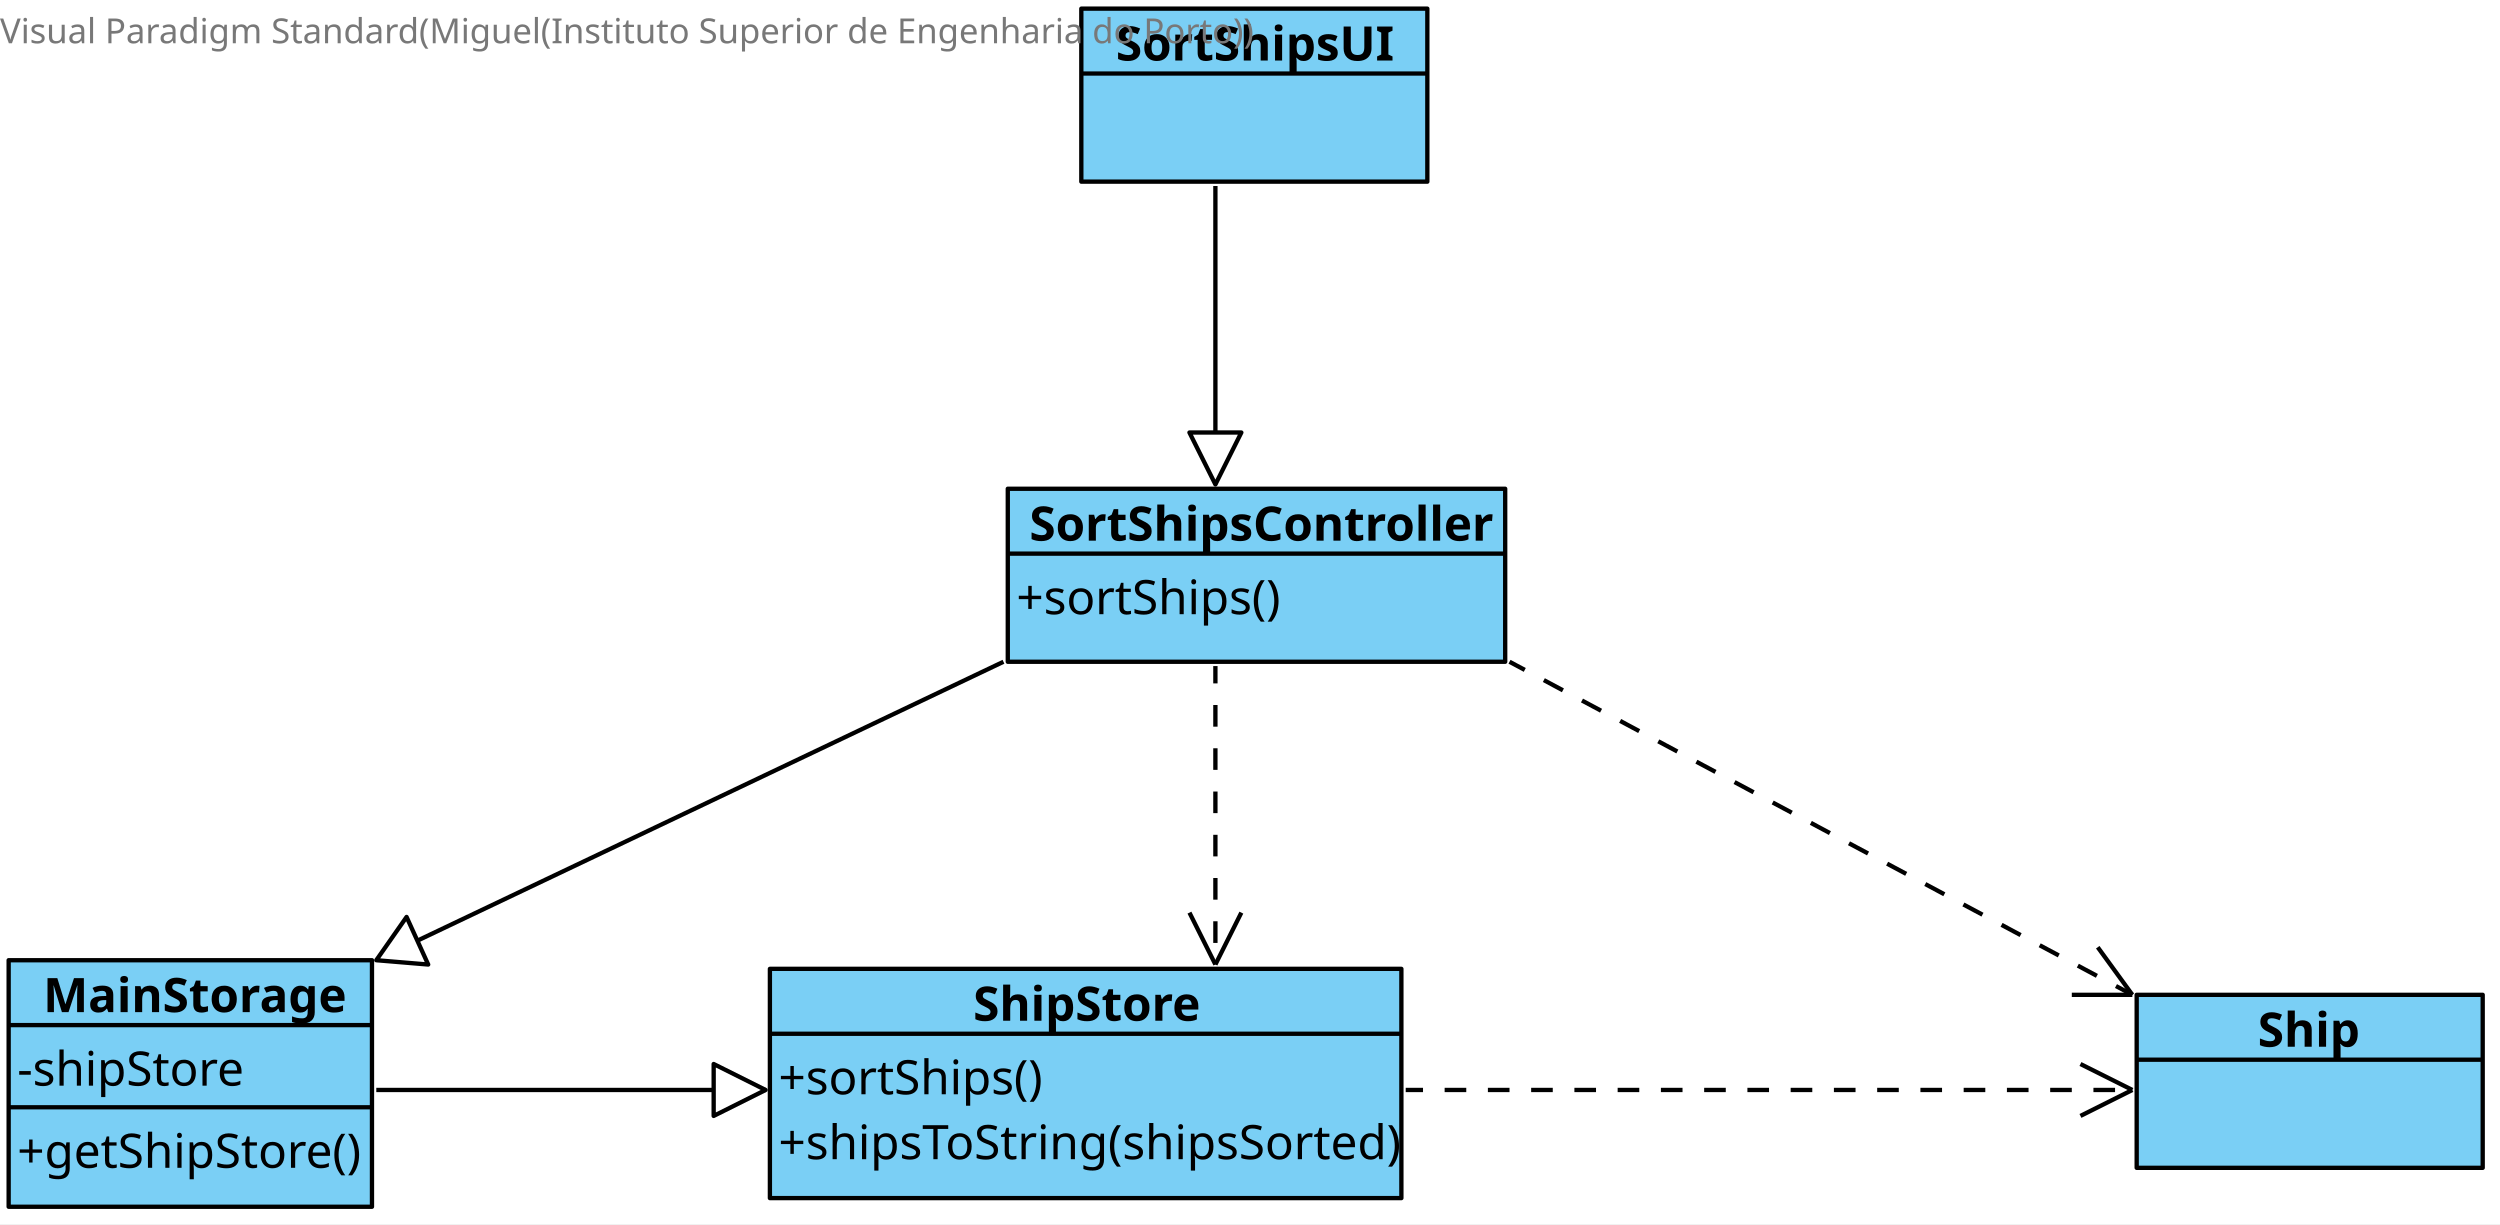
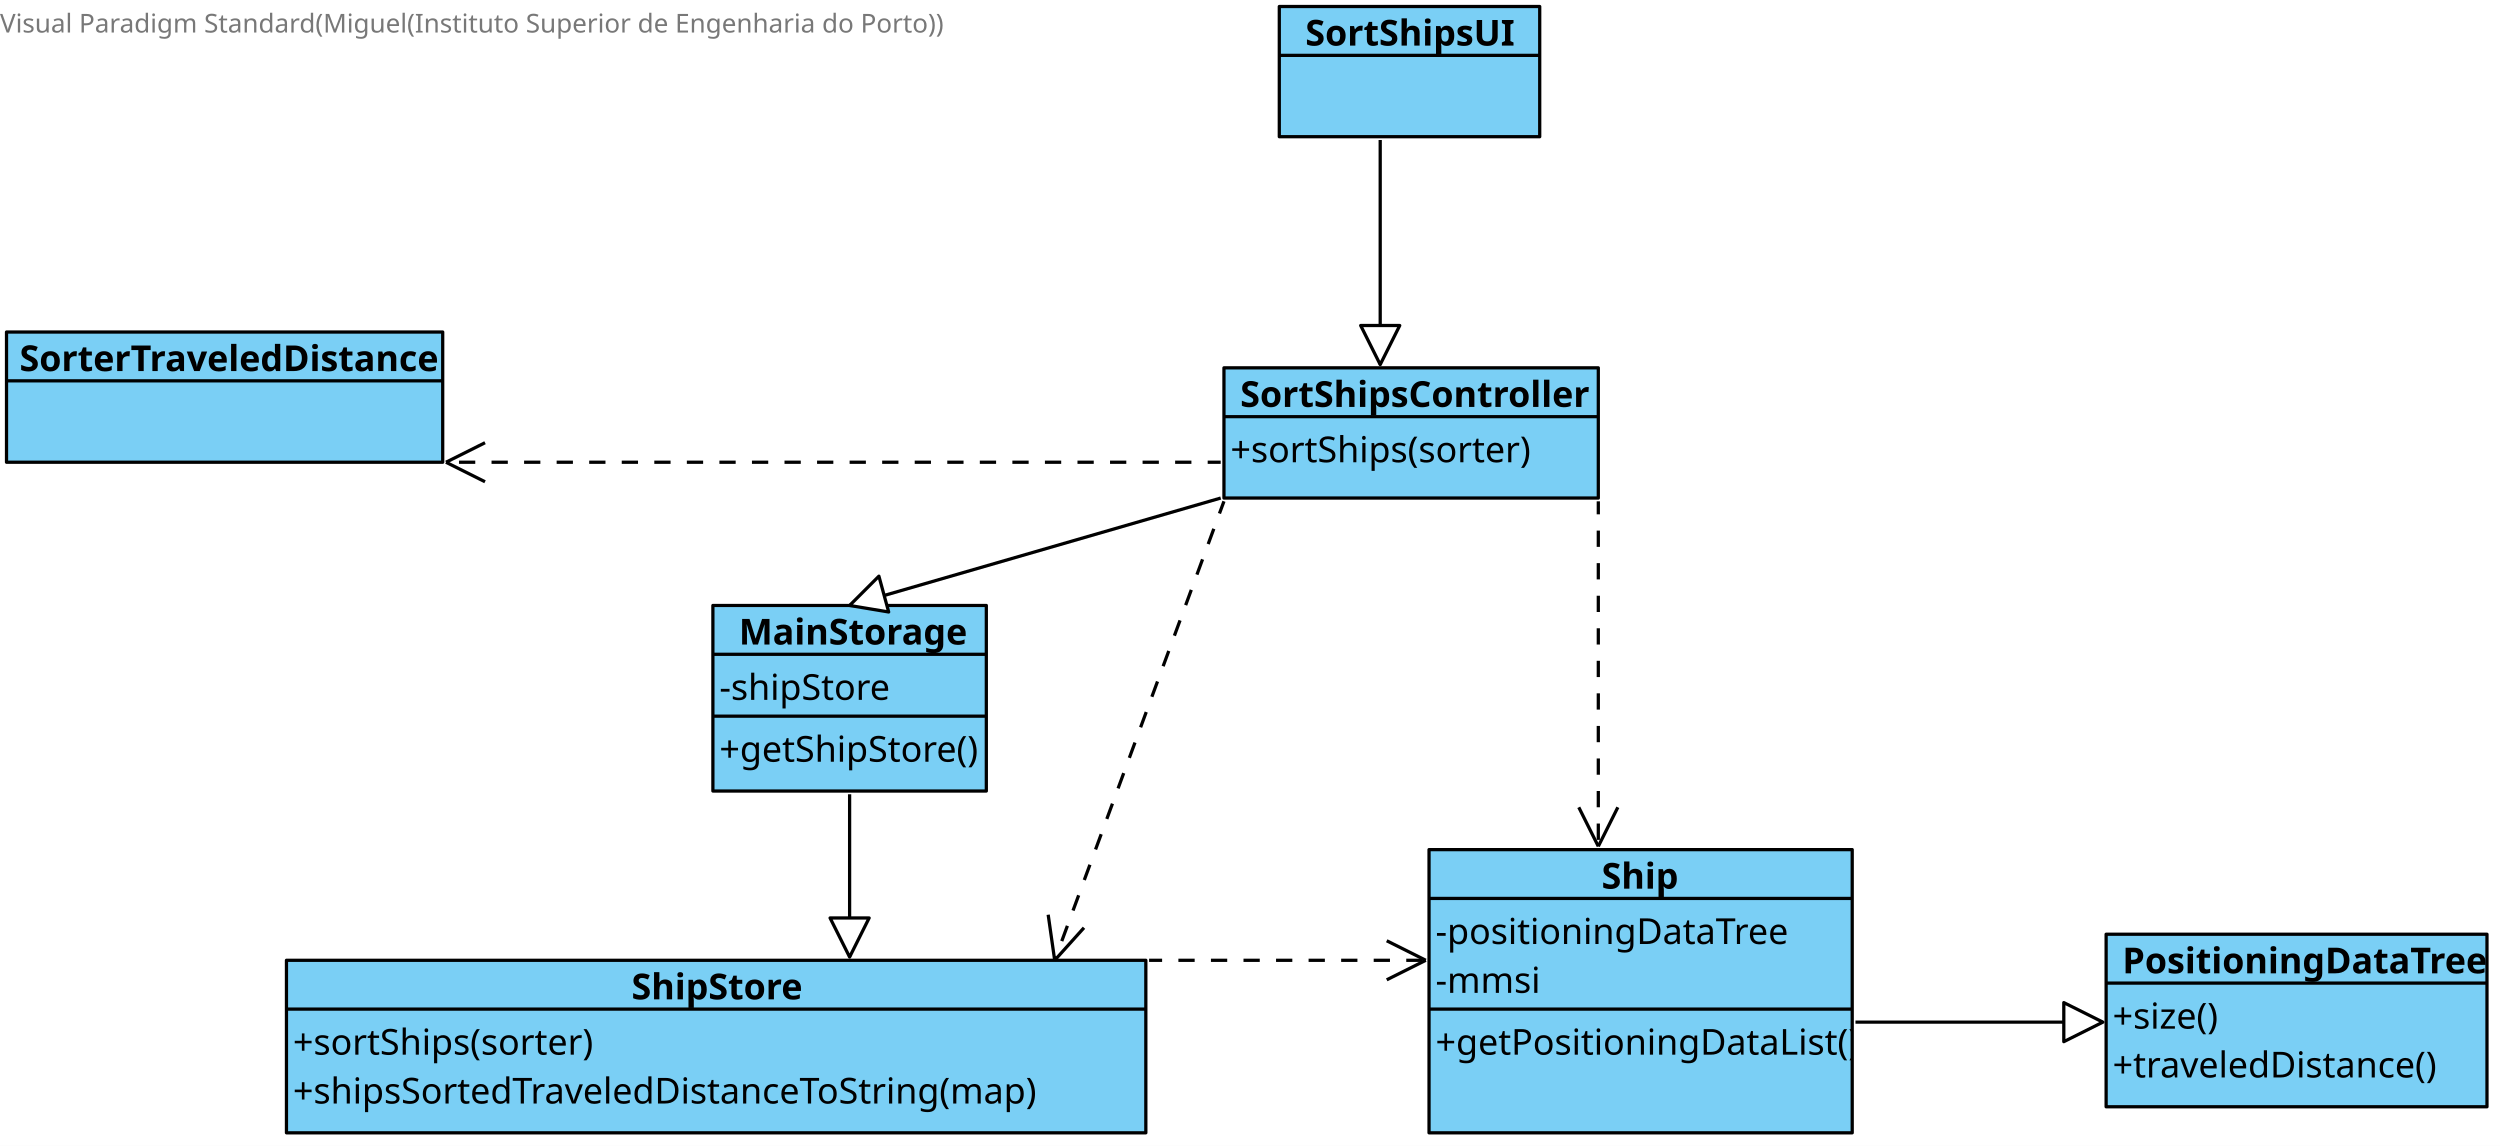
- <svg xmlns="http://www.w3.org/2000/svg" fill-opacity="0" color-rendering="auto" color-interpolation="auto" text-rendering="auto" stroke="rgb(0,0,0)" stroke-linecap="square" width="578" stroke-miterlimit="10" shape-rendering="auto" stroke-opacity="0" fill="rgb(0,0,0)" stroke-dasharray="none" font-weight="normal" stroke-width="1" height="283" font-family="'Dialog'" font-style="normal" stroke-linejoin="miter" font-size="12px" stroke-dashoffset="0" image-rendering="auto">
+ <svg xmlns="http://www.w3.org/2000/svg" fill-opacity="0" color-rendering="auto" color-interpolation="auto" text-rendering="auto" stroke="rgb(0,0,0)" stroke-linecap="square" width="768" stroke-miterlimit="10" shape-rendering="auto" stroke-opacity="0" fill="rgb(0,0,0)" stroke-dasharray="none" font-weight="normal" stroke-width="1" height="352" font-family="'Dialog'" font-style="normal" stroke-linejoin="miter" font-size="12px" stroke-dashoffset="0" image-rendering="auto">
  <defs id="genericDefs" />
  <g>
    <defs id="defs1">
      <clipPath clipPathUnits="userSpaceOnUse" id="clipPath1">
        <path d="M-7 -7 L91 -7 L91 51 L-7 51 L-7 -7 Z" />
      </clipPath>
      <clipPath clipPathUnits="userSpaceOnUse" id="clipPath2">
        <path d="M0 0 L0 25 L80 25 L80 0 Z" />
      </clipPath>
      <clipPath clipPathUnits="userSpaceOnUse" id="clipPath3">
        <path d="M0 0 L0 15 L80 15 L80 0 Z" />
      </clipPath>
      <clipPath clipPathUnits="userSpaceOnUse" id="clipPath4">
        <path d="M-7 -7 L126 -7 L126 51 L-7 51 L-7 -7 Z" />
      </clipPath>
      <clipPath clipPathUnits="userSpaceOnUse" id="clipPath5">
        <path d="M0 0 L0 25 L115 25 L115 0 Z" />
      </clipPath>
      <clipPath clipPathUnits="userSpaceOnUse" id="clipPath6">
        <path d="M0 0 L0 15 L115 15 L115 0 Z" />
      </clipPath>
      <clipPath clipPathUnits="userSpaceOnUse" id="clipPath7">
        <path d="M-7 -7 L95 -7 L95 68 L-7 68 L-7 -7 Z" />
      </clipPath>
      <clipPath clipPathUnits="userSpaceOnUse" id="clipPath8">
        <path d="M0 0 L0 42 L84 42 L84 0 Z" />
      </clipPath>
      <clipPath clipPathUnits="userSpaceOnUse" id="clipPath9">
        <path d="M0 0 L0 15 L84 15 L84 0 Z" />
      </clipPath>
      <clipPath clipPathUnits="userSpaceOnUse" id="clipPath10">
-         <path d="M-7 -7 L157 -7 L157 64 L-7 64 L-7 -7 Z" />
+         <path d="M-7 -7 L275 -7 L275 64 L-7 64 L-7 -7 Z" />
      </clipPath>
      <clipPath clipPathUnits="userSpaceOnUse" id="clipPath11">
-         <path d="M0 0 L0 15 L146 15 L146 0 Z" />
+         <path d="M0 0 L0 38 L264 38 L264 0 Z" />
      </clipPath>
      <clipPath clipPathUnits="userSpaceOnUse" id="clipPath12">
-         <path d="M0 0 L0 38 L146 38 L146 0 Z" />
+         <path d="M0 0 L0 15 L264 15 L264 0 Z" />
      </clipPath>
      <clipPath clipPathUnits="userSpaceOnUse" id="clipPath13">
+         <path d="M-7 -7 L141 -7 L141 98 L-7 98 L-7 -7 Z" />
+       </clipPath>
+       <clipPath clipPathUnits="userSpaceOnUse" id="clipPath14">
+         <path d="M0 0 L0 72 L130 72 L130 0 Z" />
+       </clipPath>
+       <clipPath clipPathUnits="userSpaceOnUse" id="clipPath15">
+         <path d="M0 0 L0 15 L130 15 L130 0 Z" />
+       </clipPath>
+       <clipPath clipPathUnits="userSpaceOnUse" id="clipPath16">
+         <path d="M-7 -7 L145 -7 L145 51 L-7 51 L-7 -7 Z" />
+       </clipPath>
+       <clipPath clipPathUnits="userSpaceOnUse" id="clipPath17">
+         <path d="M0 0 L0 25 L134 25 L134 0 Z" />
+       </clipPath>
+       <clipPath clipPathUnits="userSpaceOnUse" id="clipPath18">
+         <path d="M0 0 L0 15 L134 15 L134 0 Z" />
+       </clipPath>
+       <clipPath clipPathUnits="userSpaceOnUse" id="clipPath19">
+         <path d="M-7 -7 L128 -7 L128 64 L-7 64 L-7 -7 Z" />
+       </clipPath>
+       <clipPath clipPathUnits="userSpaceOnUse" id="clipPath20">
+         <path d="M0 0 L0 38 L117 38 L117 0 Z" />
+       </clipPath>
+       <clipPath clipPathUnits="userSpaceOnUse" id="clipPath21">
+         <path d="M0 0 L0 15 L117 15 L117 0 Z" />
+       </clipPath>
+       <clipPath clipPathUnits="userSpaceOnUse" id="clipPath22">
        <path d="M0 0 L104 0 L104 173 L0 173 L0 0 Z" />
      </clipPath>
-       <clipPath clipPathUnits="userSpaceOnUse" id="clipPath14">
+       <clipPath clipPathUnits="userSpaceOnUse" id="clipPath23">
        <path d="M0 0 L0 173 L104 173 L104 0 Z" />
      </clipPath>
-       <clipPath clipPathUnits="userSpaceOnUse" id="clipPath15">
-         <path d="M0 0 L249 0 L249 173 L0 173 L0 0 Z" />
-       </clipPath>
-       <clipPath clipPathUnits="userSpaceOnUse" id="clipPath16">
-         <path d="M0 0 L0 173 L249 173 L249 0 Z" />
-       </clipPath>
-       <clipPath clipPathUnits="userSpaceOnUse" id="clipPath17">
-         <path d="M0 0 L194 0 L194 104 L0 104 L0 0 Z" />
-       </clipPath>
-       <clipPath clipPathUnits="userSpaceOnUse" id="clipPath18">
-         <path d="M0 0 L0 104 L194 104 L194 0 Z" />
-       </clipPath>
-       <clipPath clipPathUnits="userSpaceOnUse" id="clipPath19">
-         <path d="M0 0 L272 0 L272 104 L0 104 L0 0 Z" />
-       </clipPath>
-       <clipPath clipPathUnits="userSpaceOnUse" id="clipPath20">
-         <path d="M0 0 L0 104 L272 104 L272 0 Z" />
-       </clipPath>
-       <clipPath clipPathUnits="userSpaceOnUse" id="clipPath21">
-         <path d="M0 0 L248 0 L248 181 L0 181 L0 0 Z" />
-       </clipPath>
-       <clipPath clipPathUnits="userSpaceOnUse" id="clipPath22">
-         <path d="M0 0 L0 181 L248 181 L248 0 Z" />
+       <clipPath clipPathUnits="userSpaceOnUse" id="clipPath24">
+         <path d="M0 0 L218 0 L218 137 L0 137 L0 0 Z" />
+       </clipPath>
+       <clipPath clipPathUnits="userSpaceOnUse" id="clipPath25">
+         <path d="M0 0 L0 137 L218 137 L218 0 Z" />
+       </clipPath>
+       <clipPath clipPathUnits="userSpaceOnUse" id="clipPath26">
+         <path d="M0 0 L104 0 L104 154 L0 154 L0 0 Z" />
+       </clipPath>
+       <clipPath clipPathUnits="userSpaceOnUse" id="clipPath27">
+         <path d="M0 0 L0 154 L104 154 L104 0 Z" />
+       </clipPath>
+       <clipPath clipPathUnits="userSpaceOnUse" id="clipPath28">
+         <path d="M0 0 L156 0 L156 245 L0 245 L0 0 Z" />
+       </clipPath>
+       <clipPath clipPathUnits="userSpaceOnUse" id="clipPath29">
+         <path d="M0 0 L0 245 L156 245 L156 0 Z" />
+       </clipPath>
+       <clipPath clipPathUnits="userSpaceOnUse" id="clipPath30">
+         <path d="M0 0 L189 0 L189 104 L0 104 L0 0 Z" />
+       </clipPath>
+       <clipPath clipPathUnits="userSpaceOnUse" id="clipPath31">
+         <path d="M0 0 L0 104 L189 104 L189 0 Z" />
+       </clipPath>
+       <clipPath clipPathUnits="userSpaceOnUse" id="clipPath32">
+         <path d="M0 0 L104 0 L104 210 L0 210 L0 0 Z" />
+       </clipPath>
+       <clipPath clipPathUnits="userSpaceOnUse" id="clipPath33">
+         <path d="M0 0 L0 210 L104 210 L104 0 Z" />
+       </clipPath>
+       <clipPath clipPathUnits="userSpaceOnUse" id="clipPath34">
+         <path d="M0 0 L342 0 L342 104 L0 104 L0 0 Z" />
+       </clipPath>
+       <clipPath clipPathUnits="userSpaceOnUse" id="clipPath35">
+         <path d="M0 0 L0 104 L342 104 L342 0 Z" />
+       </clipPath>
+       <clipPath clipPathUnits="userSpaceOnUse" id="clipPath36">
+         <path d="M0 0 L180 0 L180 104 L0 104 L0 0 Z" />
+       </clipPath>
+       <clipPath clipPathUnits="userSpaceOnUse" id="clipPath37">
+         <path d="M0 0 L0 104 L180 104 L180 0 Z" />
      </clipPath>
    </defs>
    <g fill="white" text-rendering="geometricPrecision" fill-opacity="1" stroke-opacity="1" stroke="white">
-       <rect x="0" width="578" height="283" y="0" stroke="none" />
-     </g>
-     <g font-size="11px" transform="translate(250,2)" fill-opacity="1" fill="rgb(122,207,245)" text-rendering="geometricPrecision" image-rendering="optimizeQuality" font-family="sans-serif" stroke="rgb(122,207,245)" font-weight="bold" stroke-opacity="1">
+       <rect x="0" width="768" height="352" y="0" stroke="none" />
+     </g>
+     <g font-size="11px" transform="translate(393,2)" fill-opacity="1" fill="rgb(122,207,245)" text-rendering="geometricPrecision" image-rendering="optimizeQuality" font-family="sans-serif" stroke="rgb(122,207,245)" font-weight="bold" stroke-opacity="1">
      <rect x="0" width="80" height="40" y="0" clip-path="url(#clipPath1)" stroke="none" />
    </g>
-     <g fill-opacity="1" text-rendering="geometricPrecision" stroke="black" stroke-linecap="butt" transform="translate(250,2)" stroke-miterlimit="0" stroke-opacity="1" fill="black" font-weight="bold" font-family="sans-serif" stroke-linejoin="round" font-size="11px" image-rendering="optimizeQuality">
+     <g fill-opacity="1" text-rendering="geometricPrecision" stroke="black" stroke-linecap="butt" transform="translate(393,2)" stroke-miterlimit="0" stroke-opacity="1" fill="black" font-weight="bold" font-family="sans-serif" stroke-linejoin="round" font-size="11px" image-rendering="optimizeQuality">
      <rect fill="none" x="0" width="80" height="40" y="0" clip-path="url(#clipPath1)" />
      <line y2="15" fill="none" x1="0" clip-path="url(#clipPath1)" x2="80" y1="15" />
    </g>
-     <g font-size="11px" transform="translate(250,2)" fill-opacity="1" fill="black" text-rendering="geometricPrecision" image-rendering="optimizeQuality" font-family="sans-serif" stroke="black" font-weight="bold" stroke-opacity="1">
+     <g font-size="11px" transform="translate(393,2)" fill-opacity="1" fill="black" text-rendering="geometricPrecision" image-rendering="optimizeQuality" font-family="sans-serif" stroke="black" font-weight="bold" stroke-opacity="1">
      <text x="8" xml:space="preserve" y="12" clip-path="url(#clipPath3)" stroke="none">SortShipsUI</text>
    </g>
-     <g font-size="11px" transform="translate(233,113)" fill-opacity="1" fill="rgb(122,207,245)" text-rendering="geometricPrecision" image-rendering="optimizeQuality" font-family="sans-serif" stroke="rgb(122,207,245)" font-weight="bold" stroke-opacity="1">
+     <g font-size="11px" transform="translate(376,113)" fill-opacity="1" fill="rgb(122,207,245)" text-rendering="geometricPrecision" image-rendering="optimizeQuality" font-family="sans-serif" stroke="rgb(122,207,245)" font-weight="bold" stroke-opacity="1">
      <rect x="0" width="115" height="40" y="0" clip-path="url(#clipPath4)" stroke="none" />
    </g>
-     <g fill-opacity="1" text-rendering="geometricPrecision" stroke="black" stroke-linecap="butt" transform="translate(233,113)" stroke-miterlimit="0" stroke-opacity="1" fill="black" font-weight="bold" font-family="sans-serif" stroke-linejoin="round" font-size="11px" image-rendering="optimizeQuality">
+     <g fill-opacity="1" text-rendering="geometricPrecision" stroke="black" stroke-linecap="butt" transform="translate(376,113)" stroke-miterlimit="0" stroke-opacity="1" fill="black" font-weight="bold" font-family="sans-serif" stroke-linejoin="round" font-size="11px" image-rendering="optimizeQuality">
      <rect fill="none" x="0" width="115" height="40" y="0" clip-path="url(#clipPath4)" />
      <line y2="15" fill="none" x1="0" clip-path="url(#clipPath4)" x2="115" y1="15" />
    </g>
-     <g font-size="11px" transform="matrix(1,0,0,1,233,128)" fill-opacity="1" fill="black" text-rendering="geometricPrecision" image-rendering="optimizeQuality" font-family="sans-serif" stroke="black" stroke-opacity="1">
-       <text x="2" xml:space="preserve" y="14" clip-path="url(#clipPath5)" stroke="none">+sortShips()</text>
-     </g>
-     <g font-size="11px" transform="translate(233,113)" fill-opacity="1" fill="black" text-rendering="geometricPrecision" image-rendering="optimizeQuality" font-family="sans-serif" stroke="black" font-weight="bold" stroke-opacity="1">
+     <g font-size="11px" transform="matrix(1,0,0,1,376,128)" fill-opacity="1" fill="black" text-rendering="geometricPrecision" image-rendering="optimizeQuality" font-family="sans-serif" stroke="black" stroke-opacity="1">
+       <text x="2" xml:space="preserve" y="14" clip-path="url(#clipPath5)" stroke="none">+sortShips(sorter)</text>
+     </g>
+     <g font-size="11px" transform="translate(376,113)" fill-opacity="1" fill="black" text-rendering="geometricPrecision" image-rendering="optimizeQuality" font-family="sans-serif" stroke="black" font-weight="bold" stroke-opacity="1">
      <text x="5" xml:space="preserve" y="12" clip-path="url(#clipPath6)" stroke="none">SortShipsController</text>
    </g>
-     <g font-size="11px" transform="translate(2,222)" fill-opacity="1" fill="rgb(122,207,245)" text-rendering="geometricPrecision" image-rendering="optimizeQuality" font-family="sans-serif" stroke="rgb(122,207,245)" font-weight="bold" stroke-opacity="1">
+     <g font-size="11px" transform="translate(219,186)" fill-opacity="1" fill="rgb(122,207,245)" text-rendering="geometricPrecision" image-rendering="optimizeQuality" font-family="sans-serif" stroke="rgb(122,207,245)" font-weight="bold" stroke-opacity="1">
      <rect x="0" width="84" height="57" y="0" clip-path="url(#clipPath7)" stroke="none" />
    </g>
-     <g fill-opacity="1" text-rendering="geometricPrecision" stroke="black" stroke-linecap="butt" transform="translate(2,222)" stroke-miterlimit="0" stroke-opacity="1" fill="black" font-weight="bold" font-family="sans-serif" stroke-linejoin="round" font-size="11px" image-rendering="optimizeQuality">
+     <g fill-opacity="1" text-rendering="geometricPrecision" stroke="black" stroke-linecap="butt" transform="translate(219,186)" stroke-miterlimit="0" stroke-opacity="1" fill="black" font-weight="bold" font-family="sans-serif" stroke-linejoin="round" font-size="11px" image-rendering="optimizeQuality">
      <rect fill="none" x="0" width="84" height="57" y="0" clip-path="url(#clipPath7)" />
      <line y2="15" fill="none" x1="0" clip-path="url(#clipPath7)" x2="84" y1="15" />
    </g>
-     <g font-size="11px" transform="matrix(1,0,0,1,2,237)" fill-opacity="1" fill="black" text-rendering="geometricPrecision" image-rendering="optimizeQuality" font-family="sans-serif" stroke="black" stroke-opacity="1">
+     <g font-size="11px" transform="matrix(1,0,0,1,219,201)" fill-opacity="1" fill="black" text-rendering="geometricPrecision" image-rendering="optimizeQuality" font-family="sans-serif" stroke="black" stroke-opacity="1">
      <text x="2" xml:space="preserve" y="14" clip-path="url(#clipPath8)" stroke="none">-shipStore</text>
    </g>
-     <g stroke-linecap="butt" font-size="11px" transform="matrix(1,0,0,1,2,237)" fill-opacity="1" fill="black" text-rendering="geometricPrecision" image-rendering="optimizeQuality" font-family="sans-serif" stroke-linejoin="bevel" stroke="black" stroke-opacity="1" stroke-miterlimit="0">
+     <g stroke-linecap="butt" font-size="11px" transform="matrix(1,0,0,1,219,201)" fill-opacity="1" fill="black" text-rendering="geometricPrecision" image-rendering="optimizeQuality" font-family="sans-serif" stroke-linejoin="bevel" stroke="black" stroke-opacity="1" stroke-miterlimit="0">
      <line y2="19" fill="none" x1="0" clip-path="url(#clipPath8)" x2="84" y1="19" />
    </g>
-     <g font-size="11px" transform="matrix(1,0,0,1,2,237)" fill-opacity="1" fill="black" text-rendering="geometricPrecision" image-rendering="optimizeQuality" font-family="sans-serif" stroke="black" stroke-opacity="1">
+     <g font-size="11px" transform="matrix(1,0,0,1,219,201)" fill-opacity="1" fill="black" text-rendering="geometricPrecision" image-rendering="optimizeQuality" font-family="sans-serif" stroke="black" stroke-opacity="1">
      <text x="2" xml:space="preserve" y="33" clip-path="url(#clipPath8)" stroke="none">+getShipStore()</text>
    </g>
-     <g font-size="11px" transform="translate(2,222)" fill-opacity="1" fill="black" text-rendering="geometricPrecision" image-rendering="optimizeQuality" font-family="sans-serif" stroke="black" font-weight="bold" stroke-opacity="1">
+     <g font-size="11px" transform="translate(219,186)" fill-opacity="1" fill="black" text-rendering="geometricPrecision" image-rendering="optimizeQuality" font-family="sans-serif" stroke="black" font-weight="bold" stroke-opacity="1">
      <text x="8" xml:space="preserve" y="12" clip-path="url(#clipPath9)" stroke="none">MainStorage</text>
    </g>
-     <g font-size="11px" transform="translate(178,224)" fill-opacity="1" fill="rgb(122,207,245)" text-rendering="geometricPrecision" image-rendering="optimizeQuality" font-family="sans-serif" stroke="rgb(122,207,245)" font-weight="bold" stroke-opacity="1">
-       <rect x="0" width="146" height="53" y="0" clip-path="url(#clipPath10)" stroke="none" />
-     </g>
-     <g fill-opacity="1" text-rendering="geometricPrecision" stroke="black" stroke-linecap="butt" transform="translate(178,224)" stroke-miterlimit="0" stroke-opacity="1" fill="black" font-weight="bold" font-family="sans-serif" stroke-linejoin="round" font-size="11px" image-rendering="optimizeQuality">
-       <rect fill="none" x="0" width="146" height="53" y="0" clip-path="url(#clipPath10)" />
-       <line y2="15" fill="none" x1="0" clip-path="url(#clipPath10)" x2="146" y1="15" />
-     </g>
-     <g font-size="11px" transform="translate(178,224)" fill-opacity="1" fill="black" text-rendering="geometricPrecision" image-rendering="optimizeQuality" font-family="sans-serif" stroke="black" font-weight="bold" stroke-opacity="1">
-       <text x="47" xml:space="preserve" y="12" clip-path="url(#clipPath11)" stroke="none">ShipStore</text>
-     </g>
-     <g font-size="11px" transform="matrix(1,0,0,1,178,239)" fill-opacity="1" fill="black" text-rendering="geometricPrecision" image-rendering="optimizeQuality" font-family="sans-serif" stroke="black" stroke-opacity="1">
-       <text x="2" xml:space="preserve" y="14" clip-path="url(#clipPath12)" stroke="none">+sortShips()</text>
-     </g>
-     <g font-size="11px" transform="matrix(1,0,0,1,178,239)" fill-opacity="1" fill="black" text-rendering="geometricPrecision" image-rendering="optimizeQuality" font-family="sans-serif" stroke="black" stroke-opacity="1">
-       <text x="2" xml:space="preserve" y="29" clip-path="url(#clipPath12)" stroke="none">+shipsToString(shipsSorted)</text>
-     </g>
-     <g font-size="11px" transform="translate(494,230)" fill-opacity="1" fill="rgb(122,207,245)" text-rendering="geometricPrecision" image-rendering="optimizeQuality" font-family="sans-serif" stroke="rgb(122,207,245)" font-weight="bold" stroke-opacity="1">
-       <rect x="0" width="80" height="40" y="0" clip-path="url(#clipPath1)" stroke="none" />
-     </g>
-     <g fill-opacity="1" text-rendering="geometricPrecision" stroke="black" stroke-linecap="butt" transform="translate(494,230)" stroke-miterlimit="0" stroke-opacity="1" fill="black" font-weight="bold" font-family="sans-serif" stroke-linejoin="round" font-size="11px" image-rendering="optimizeQuality">
-       <rect fill="none" x="0" width="80" height="40" y="0" clip-path="url(#clipPath1)" />
-       <line y2="15" fill="none" x1="0" clip-path="url(#clipPath1)" x2="80" y1="15" />
-     </g>
-     <g font-size="11px" transform="translate(494,230)" fill-opacity="1" fill="black" text-rendering="geometricPrecision" image-rendering="optimizeQuality" font-family="sans-serif" stroke="black" font-weight="bold" stroke-opacity="1">
-       <text x="28" xml:space="preserve" y="12" clip-path="url(#clipPath3)" stroke="none">Ship</text>
-     </g>
-     <g stroke-linecap="butt" font-size="11px" transform="translate(231,-7)" fill-opacity="1" fill="black" text-rendering="geometricPrecision" image-rendering="optimizeQuality" font-family="sans-serif" stroke-linejoin="round" stroke="black" stroke-opacity="1">
-       <line y2="50" fill="none" x1="50" clip-path="url(#clipPath14)" x2="50" y1="119" />
-       <polygon fill="white" clip-path="url(#clipPath14)" points=" 50 119 56 107 44 107" stroke="none" />
-       <polygon fill="none" points=" 50 119 56 107 44 107" clip-path="url(#clipPath14)" />
-     </g>
-     <g stroke-linecap="butt" font-size="11px" transform="translate(37,103)" fill-opacity="1" fill="black" text-rendering="geometricPrecision" image-rendering="optimizeQuality" font-family="sans-serif" stroke-linejoin="round" stroke="black" stroke-opacity="1">
-       <line y2="50" fill="none" x1="50" clip-path="url(#clipPath16)" x2="195" y1="119" />
-       <polygon fill="white" clip-path="url(#clipPath16)" points=" 50 119 62 120 57 109" stroke="none" />
-       <polygon fill="none" points=" 50 119 62 120 57 109" clip-path="url(#clipPath16)" />
-     </g>
-     <g stroke-linecap="butt" font-size="11px" transform="translate(37,202)" fill-opacity="1" fill="black" text-rendering="geometricPrecision" image-rendering="optimizeQuality" font-family="sans-serif" stroke-linejoin="round" stroke="black" stroke-opacity="1">
-       <line y2="50" fill="none" x1="140" clip-path="url(#clipPath18)" x2="50" y1="50" />
-       <polygon fill="white" clip-path="url(#clipPath18)" points=" 140 50 128 44 128 56" stroke="none" />
-       <polygon fill="none" points=" 140 50 128 44 128 56" clip-path="url(#clipPath18)" />
-     </g>
-     <g fill-opacity="1" text-rendering="geometricPrecision" stroke="black" stroke-linecap="butt" transform="translate(231,104)" stroke-opacity="1" fill="black" stroke-dasharray="5" font-family="sans-serif" stroke-linejoin="round" font-size="11px" stroke-dashoffset="1" image-rendering="optimizeQuality">
-       <line y2="119" fill="none" x1="50" clip-path="url(#clipPath14)" x2="50" y1="50" />
-       <line clip-path="url(#clipPath14)" stroke-dashoffset="0" fill="none" x1="50" x2="56" y1="119" y2="107" stroke-dasharray="none" />
-       <line clip-path="url(#clipPath14)" stroke-dashoffset="0" fill="none" x1="50" x2="44" y1="119" y2="107" stroke-dasharray="none" />
-     </g>
-     <g fill-opacity="1" text-rendering="geometricPrecision" stroke="black" stroke-linecap="butt" transform="translate(275,202)" stroke-opacity="1" fill="black" stroke-dasharray="5" font-family="sans-serif" stroke-linejoin="round" font-size="11px" stroke-dashoffset="1" image-rendering="optimizeQuality">
-       <line y2="50" fill="none" x1="50" clip-path="url(#clipPath20)" x2="218" y1="50" />
-       <line clip-path="url(#clipPath20)" stroke-dashoffset="0" fill="none" x1="218" x2="206" y1="50" y2="44" stroke-dasharray="none" />
-       <line clip-path="url(#clipPath20)" stroke-dashoffset="0" fill="none" x1="218" x2="206" y1="50" y2="56" stroke-dasharray="none" />
-     </g>
-     <g fill-opacity="1" text-rendering="geometricPrecision" stroke="black" stroke-linecap="butt" transform="translate(299,103)" stroke-opacity="1" fill="black" stroke-dasharray="5" font-family="sans-serif" stroke-linejoin="round" font-size="11px" stroke-dashoffset="1" image-rendering="optimizeQuality">
-       <line y2="127" fill="none" x1="50" clip-path="url(#clipPath22)" x2="194" y1="50" />
-       <line clip-path="url(#clipPath22)" stroke-dashoffset="0" fill="none" x1="194" x2="186" y1="127" y2="116" stroke-dasharray="none" />
-       <line clip-path="url(#clipPath22)" stroke-dashoffset="0" fill="none" x1="194" x2="180" y1="127" y2="127" stroke-dasharray="none" />
+     <g font-size="11px" transform="translate(88,295)" fill-opacity="1" fill="rgb(122,207,245)" text-rendering="geometricPrecision" image-rendering="optimizeQuality" font-family="sans-serif" stroke="rgb(122,207,245)" font-weight="bold" stroke-opacity="1">
+       <rect x="0" width="264" height="53" y="0" clip-path="url(#clipPath10)" stroke="none" />
+     </g>
+     <g fill-opacity="1" text-rendering="geometricPrecision" stroke="black" stroke-linecap="butt" transform="translate(88,295)" stroke-miterlimit="0" stroke-opacity="1" fill="black" font-weight="bold" font-family="sans-serif" stroke-linejoin="round" font-size="11px" image-rendering="optimizeQuality">
+       <rect fill="none" x="0" width="264" height="53" y="0" clip-path="url(#clipPath10)" />
+       <line y2="15" fill="none" x1="0" clip-path="url(#clipPath10)" x2="264" y1="15" />
+     </g>
+     <g font-size="11px" transform="matrix(1,0,0,1,88,310)" fill-opacity="1" fill="black" text-rendering="geometricPrecision" image-rendering="optimizeQuality" font-family="sans-serif" stroke="black" stroke-opacity="1">
+       <text x="2" xml:space="preserve" y="14" clip-path="url(#clipPath11)" stroke="none">+sortShips(sorter)</text>
+     </g>
+     <g font-size="11px" transform="matrix(1,0,0,1,88,310)" fill-opacity="1" fill="black" text-rendering="geometricPrecision" image-rendering="optimizeQuality" font-family="sans-serif" stroke="black" stroke-opacity="1">
+       <text x="2" xml:space="preserve" y="29" clip-path="url(#clipPath11)" stroke="none">+shipsSortedTraveledDistanceToString(map)</text>
+     </g>
+     <g font-size="11px" transform="translate(88,295)" fill-opacity="1" fill="black" text-rendering="geometricPrecision" image-rendering="optimizeQuality" font-family="sans-serif" stroke="black" font-weight="bold" stroke-opacity="1">
+       <text x="106" xml:space="preserve" y="12" clip-path="url(#clipPath12)" stroke="none">ShipStore</text>
+     </g>
+     <g font-size="11px" transform="translate(439,261)" fill-opacity="1" fill="rgb(122,207,245)" text-rendering="geometricPrecision" image-rendering="optimizeQuality" font-family="sans-serif" stroke="rgb(122,207,245)" font-weight="bold" stroke-opacity="1">
+       <rect x="0" width="130" height="87" y="0" clip-path="url(#clipPath13)" stroke="none" />
+     </g>
+     <g fill-opacity="1" text-rendering="geometricPrecision" stroke="black" stroke-linecap="butt" transform="translate(439,261)" stroke-miterlimit="0" stroke-opacity="1" fill="black" font-weight="bold" font-family="sans-serif" stroke-linejoin="round" font-size="11px" image-rendering="optimizeQuality">
+       <rect fill="none" x="0" width="130" height="87" y="0" clip-path="url(#clipPath13)" />
+       <line y2="15" fill="none" x1="0" clip-path="url(#clipPath13)" x2="130" y1="15" />
+     </g>
+     <g font-size="11px" transform="matrix(1,0,0,1,439,276)" fill-opacity="1" fill="black" text-rendering="geometricPrecision" image-rendering="optimizeQuality" font-family="sans-serif" stroke="black" stroke-opacity="1">
+       <text x="2" xml:space="preserve" y="14" clip-path="url(#clipPath14)" stroke="none">-positioningDataTree</text>
+     </g>
+     <g font-size="11px" transform="matrix(1,0,0,1,439,276)" fill-opacity="1" fill="black" text-rendering="geometricPrecision" image-rendering="optimizeQuality" font-family="sans-serif" stroke="black" stroke-opacity="1">
+       <text x="2" xml:space="preserve" y="29" clip-path="url(#clipPath14)" stroke="none">-mmsi</text>
+       <line stroke-linecap="butt" clip-path="url(#clipPath14)" fill="none" x1="0" x2="130" y1="34" y2="34" stroke-linejoin="bevel" stroke-miterlimit="0" />
+     </g>
+     <g font-size="11px" transform="matrix(1,0,0,1,439,276)" fill-opacity="1" fill="black" text-rendering="geometricPrecision" image-rendering="optimizeQuality" font-family="sans-serif" stroke="black" stroke-opacity="1">
+       <text x="2" xml:space="preserve" y="48" clip-path="url(#clipPath14)" stroke="none">+getPositioningDataList()</text>
+     </g>
+     <g font-size="11px" transform="translate(439,261)" fill-opacity="1" fill="black" text-rendering="geometricPrecision" image-rendering="optimizeQuality" font-family="sans-serif" stroke="black" font-weight="bold" stroke-opacity="1">
+       <text x="53" xml:space="preserve" y="12" clip-path="url(#clipPath15)" stroke="none">Ship</text>
+     </g>
+     <g font-size="11px" transform="translate(2,102)" fill-opacity="1" fill="rgb(122,207,245)" text-rendering="geometricPrecision" image-rendering="optimizeQuality" font-family="sans-serif" stroke="rgb(122,207,245)" font-weight="bold" stroke-opacity="1">
+       <rect x="0" width="134" height="40" y="0" clip-path="url(#clipPath16)" stroke="none" />
+     </g>
+     <g fill-opacity="1" text-rendering="geometricPrecision" stroke="black" stroke-linecap="butt" transform="translate(2,102)" stroke-miterlimit="0" stroke-opacity="1" fill="black" font-weight="bold" font-family="sans-serif" stroke-linejoin="round" font-size="11px" image-rendering="optimizeQuality">
+       <rect fill="none" x="0" width="134" height="40" y="0" clip-path="url(#clipPath16)" />
+       <line y2="15" fill="none" x1="0" clip-path="url(#clipPath16)" x2="134" y1="15" />
+     </g>
+     <g font-size="11px" transform="translate(2,102)" fill-opacity="1" fill="black" text-rendering="geometricPrecision" image-rendering="optimizeQuality" font-family="sans-serif" stroke="black" font-weight="bold" stroke-opacity="1">
+       <text x="4" xml:space="preserve" y="12" clip-path="url(#clipPath18)" stroke="none">SorterTraveledDistance</text>
+     </g>
+     <g font-size="11px" transform="translate(647,287)" fill-opacity="1" fill="rgb(122,207,245)" text-rendering="geometricPrecision" image-rendering="optimizeQuality" font-family="sans-serif" stroke="rgb(122,207,245)" font-weight="bold" stroke-opacity="1">
+       <rect x="0" width="117" height="53" y="0" clip-path="url(#clipPath19)" stroke="none" />
+     </g>
+     <g fill-opacity="1" text-rendering="geometricPrecision" stroke="black" stroke-linecap="butt" transform="translate(647,287)" stroke-miterlimit="0" stroke-opacity="1" fill="black" font-weight="bold" font-family="sans-serif" stroke-linejoin="round" font-size="11px" image-rendering="optimizeQuality">
+       <rect fill="none" x="0" width="117" height="53" y="0" clip-path="url(#clipPath19)" />
+       <line y2="15" fill="none" x1="0" clip-path="url(#clipPath19)" x2="117" y1="15" />
+     </g>
+     <g font-size="11px" transform="matrix(1,0,0,1,647,302)" fill-opacity="1" fill="black" text-rendering="geometricPrecision" image-rendering="optimizeQuality" font-family="sans-serif" stroke="black" stroke-opacity="1">
+       <text x="2" xml:space="preserve" y="14" clip-path="url(#clipPath20)" stroke="none">+size()</text>
+     </g>
+     <g font-size="11px" transform="matrix(1,0,0,1,647,302)" fill-opacity="1" fill="black" text-rendering="geometricPrecision" image-rendering="optimizeQuality" font-family="sans-serif" stroke="black" stroke-opacity="1">
+       <text x="2" xml:space="preserve" y="29" clip-path="url(#clipPath20)" stroke="none">+traveledDistance()</text>
+     </g>
+     <g font-size="11px" transform="translate(647,287)" fill-opacity="1" fill="black" text-rendering="geometricPrecision" image-rendering="optimizeQuality" font-family="sans-serif" stroke="black" font-weight="bold" stroke-opacity="1">
+       <text x="5" xml:space="preserve" y="12" clip-path="url(#clipPath21)" stroke="none">PositioningDataTree</text>
+     </g>
+     <g stroke-linecap="butt" font-size="11px" transform="translate(374,-7)" fill-opacity="1" fill="black" text-rendering="geometricPrecision" image-rendering="optimizeQuality" font-family="sans-serif" stroke-linejoin="round" stroke="black" stroke-opacity="1">
+       <line y2="50" fill="none" x1="50" clip-path="url(#clipPath23)" x2="50" y1="119" />
+       <polygon fill="white" clip-path="url(#clipPath23)" points=" 50 119 56 107 44 107" stroke="none" />
+       <polygon fill="none" points=" 50 119 56 107 44 107" clip-path="url(#clipPath23)" />
+     </g>
+     <g stroke-linecap="butt" font-size="11px" transform="translate(211,103)" fill-opacity="1" fill="black" text-rendering="geometricPrecision" image-rendering="optimizeQuality" font-family="sans-serif" stroke-linejoin="round" stroke="black" stroke-opacity="1">
+       <line y2="50" fill="none" x1="50" clip-path="url(#clipPath25)" x2="164" y1="83" />
+       <polygon fill="white" clip-path="url(#clipPath25)" points=" 50 83 62 85 59 74" stroke="none" />
+       <polygon fill="none" points=" 50 83 62 85 59 74" clip-path="url(#clipPath25)" />
+     </g>
+     <g stroke-linecap="butt" font-size="11px" transform="translate(211,194)" fill-opacity="1" fill="black" text-rendering="geometricPrecision" image-rendering="optimizeQuality" font-family="sans-serif" stroke-linejoin="round" stroke="black" stroke-opacity="1">
+       <line y2="50" fill="none" x1="50" clip-path="url(#clipPath27)" x2="50" y1="100" />
+       <polygon fill="white" clip-path="url(#clipPath27)" points=" 50 100 56 88 44 88" stroke="none" />
+       <polygon fill="none" points=" 50 100 56 88 44 88" clip-path="url(#clipPath27)" />
+     </g>
+     <g fill-opacity="1" text-rendering="geometricPrecision" stroke="black" stroke-linecap="butt" transform="translate(274,104)" stroke-opacity="1" fill="black" stroke-dasharray="5" font-family="sans-serif" stroke-linejoin="round" font-size="11px" stroke-dashoffset="1" image-rendering="optimizeQuality">
+       <line y2="191" fill="none" x1="102" clip-path="url(#clipPath29)" x2="50" y1="50" />
+       <line clip-path="url(#clipPath29)" stroke-dashoffset="0" fill="none" x1="50" x2="59" y1="191" y2="181" stroke-dasharray="none" />
+       <line clip-path="url(#clipPath29)" stroke-dashoffset="0" fill="none" x1="50" x2="48" y1="191" y2="177" stroke-dasharray="none" />
+     </g>
+     <g fill-opacity="1" text-rendering="geometricPrecision" stroke="black" stroke-linecap="butt" transform="translate(303,245)" stroke-opacity="1" fill="black" stroke-dasharray="5" font-family="sans-serif" stroke-linejoin="round" font-size="11px" stroke-dashoffset="1" image-rendering="optimizeQuality">
+       <line y2="50" fill="none" x1="50" clip-path="url(#clipPath31)" x2="135" y1="50" />
+       <line clip-path="url(#clipPath31)" stroke-dashoffset="0" fill="none" x1="135" x2="123" y1="50" y2="44" stroke-dasharray="none" />
+       <line clip-path="url(#clipPath31)" stroke-dashoffset="0" fill="none" x1="135" x2="123" y1="50" y2="56" stroke-dasharray="none" />
+     </g>
+     <g fill-opacity="1" text-rendering="geometricPrecision" stroke="black" stroke-linecap="butt" transform="translate(441,104)" stroke-opacity="1" fill="black" stroke-dasharray="5" font-family="sans-serif" stroke-linejoin="round" font-size="11px" stroke-dashoffset="1" image-rendering="optimizeQuality">
+       <line y2="156" fill="none" x1="50" clip-path="url(#clipPath33)" x2="50" y1="50" />
+       <line clip-path="url(#clipPath33)" stroke-dashoffset="0" fill="none" x1="50" x2="56" y1="156" y2="144" stroke-dasharray="none" />
+       <line clip-path="url(#clipPath33)" stroke-dashoffset="0" fill="none" x1="50" x2="44" y1="156" y2="144" stroke-dasharray="none" />
+     </g>
+     <g fill-opacity="1" text-rendering="geometricPrecision" stroke="black" stroke-linecap="butt" transform="translate(87,92)" stroke-opacity="1" fill="black" stroke-dasharray="5" font-family="sans-serif" stroke-linejoin="round" font-size="11px" stroke-dashoffset="1" image-rendering="optimizeQuality">
+       <line y2="50" fill="none" x1="288" clip-path="url(#clipPath35)" x2="50" y1="50" />
+       <line clip-path="url(#clipPath35)" stroke-dashoffset="0" fill="none" x1="50" x2="62" y1="50" y2="56" stroke-dasharray="none" />
+       <line clip-path="url(#clipPath35)" stroke-dashoffset="0" fill="none" x1="50" x2="62" y1="50" y2="44" stroke-dasharray="none" />
+     </g>
+     <g stroke-linecap="butt" font-size="11px" transform="translate(520,264)" fill-opacity="1" fill="black" text-rendering="geometricPrecision" image-rendering="optimizeQuality" font-family="sans-serif" stroke-linejoin="round" stroke="black" stroke-opacity="1">
+       <line y2="50" fill="none" x1="126" clip-path="url(#clipPath37)" x2="50" y1="50" />
+       <polygon fill="white" clip-path="url(#clipPath37)" points=" 126 50 114 44 114 56" stroke="none" />
+       <polygon fill="none" points=" 126 50 114 44 114 56" clip-path="url(#clipPath37)" />
    </g>
    <g font-size="8px" fill-opacity="1" fill="rgb(120,120,120)" text-rendering="geometricPrecision" image-rendering="optimizeQuality" stroke="rgb(120,120,120)" stroke-opacity="1">
      <text x="0" xml:space="preserve" y="10" stroke="none">Visual Paradigm Standard(Miguel(Instituto Superior de Engenharia do Porto))</text>
    </g>
  </g>
</svg>
